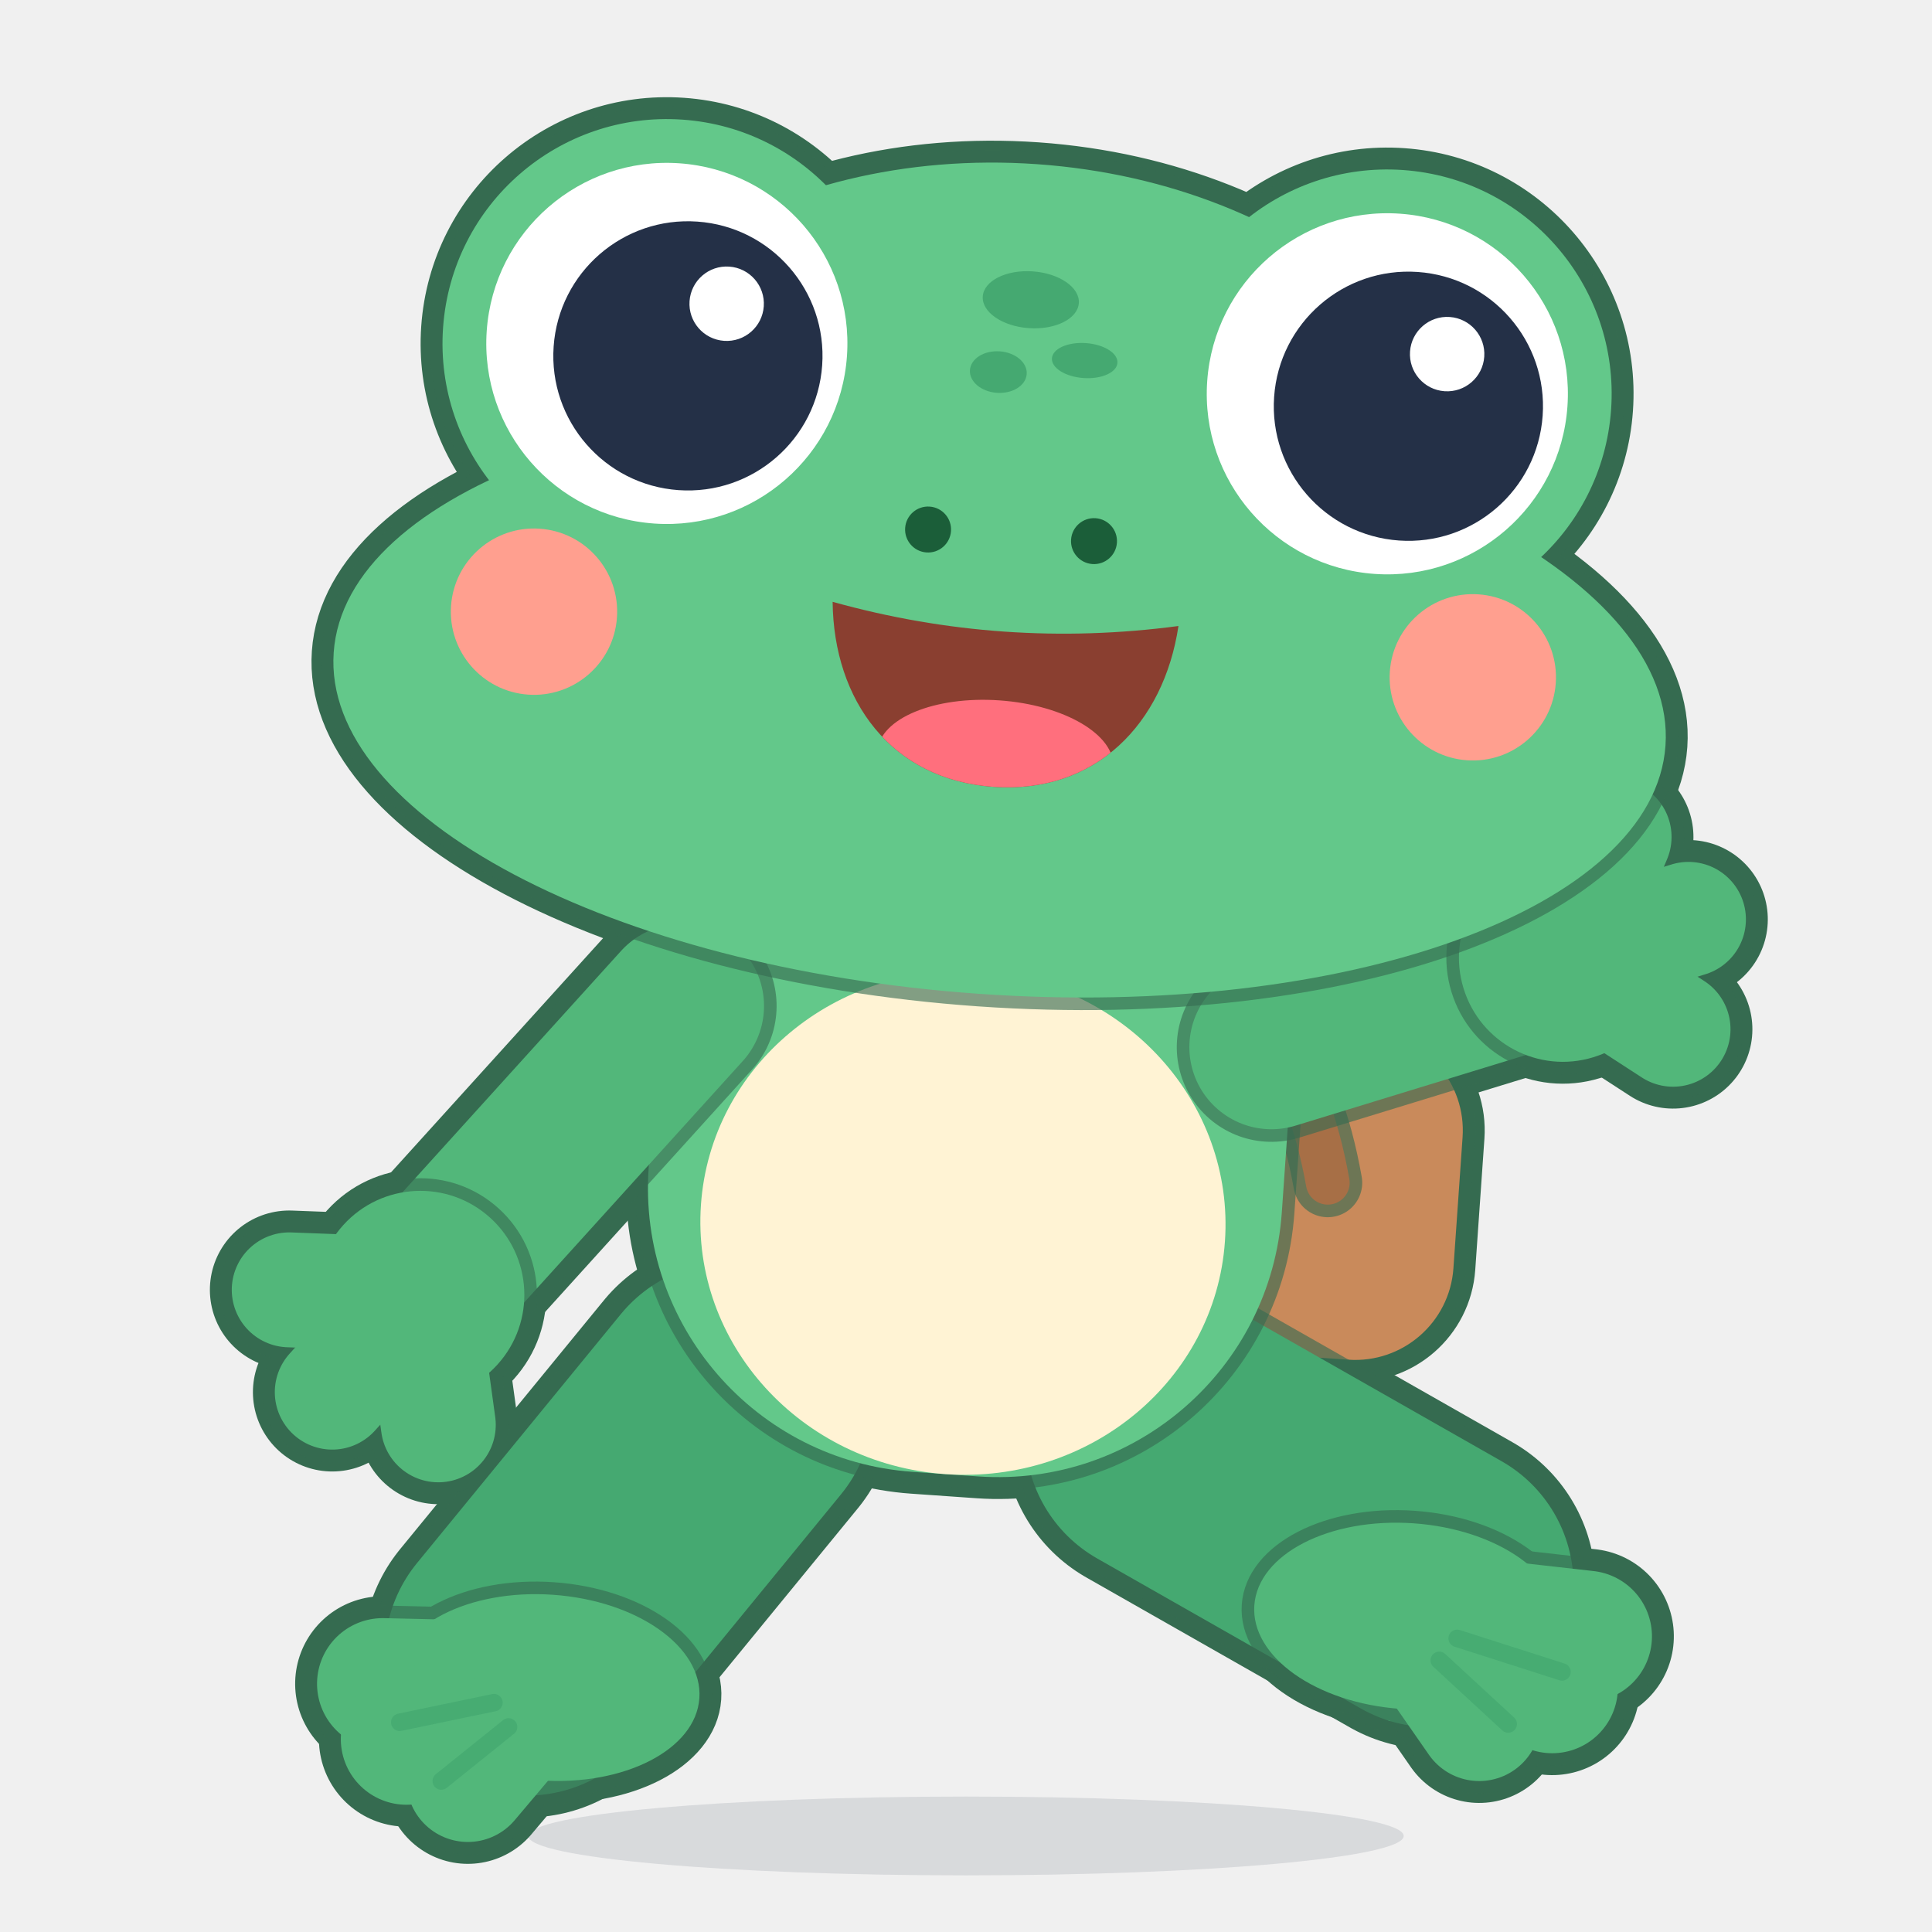
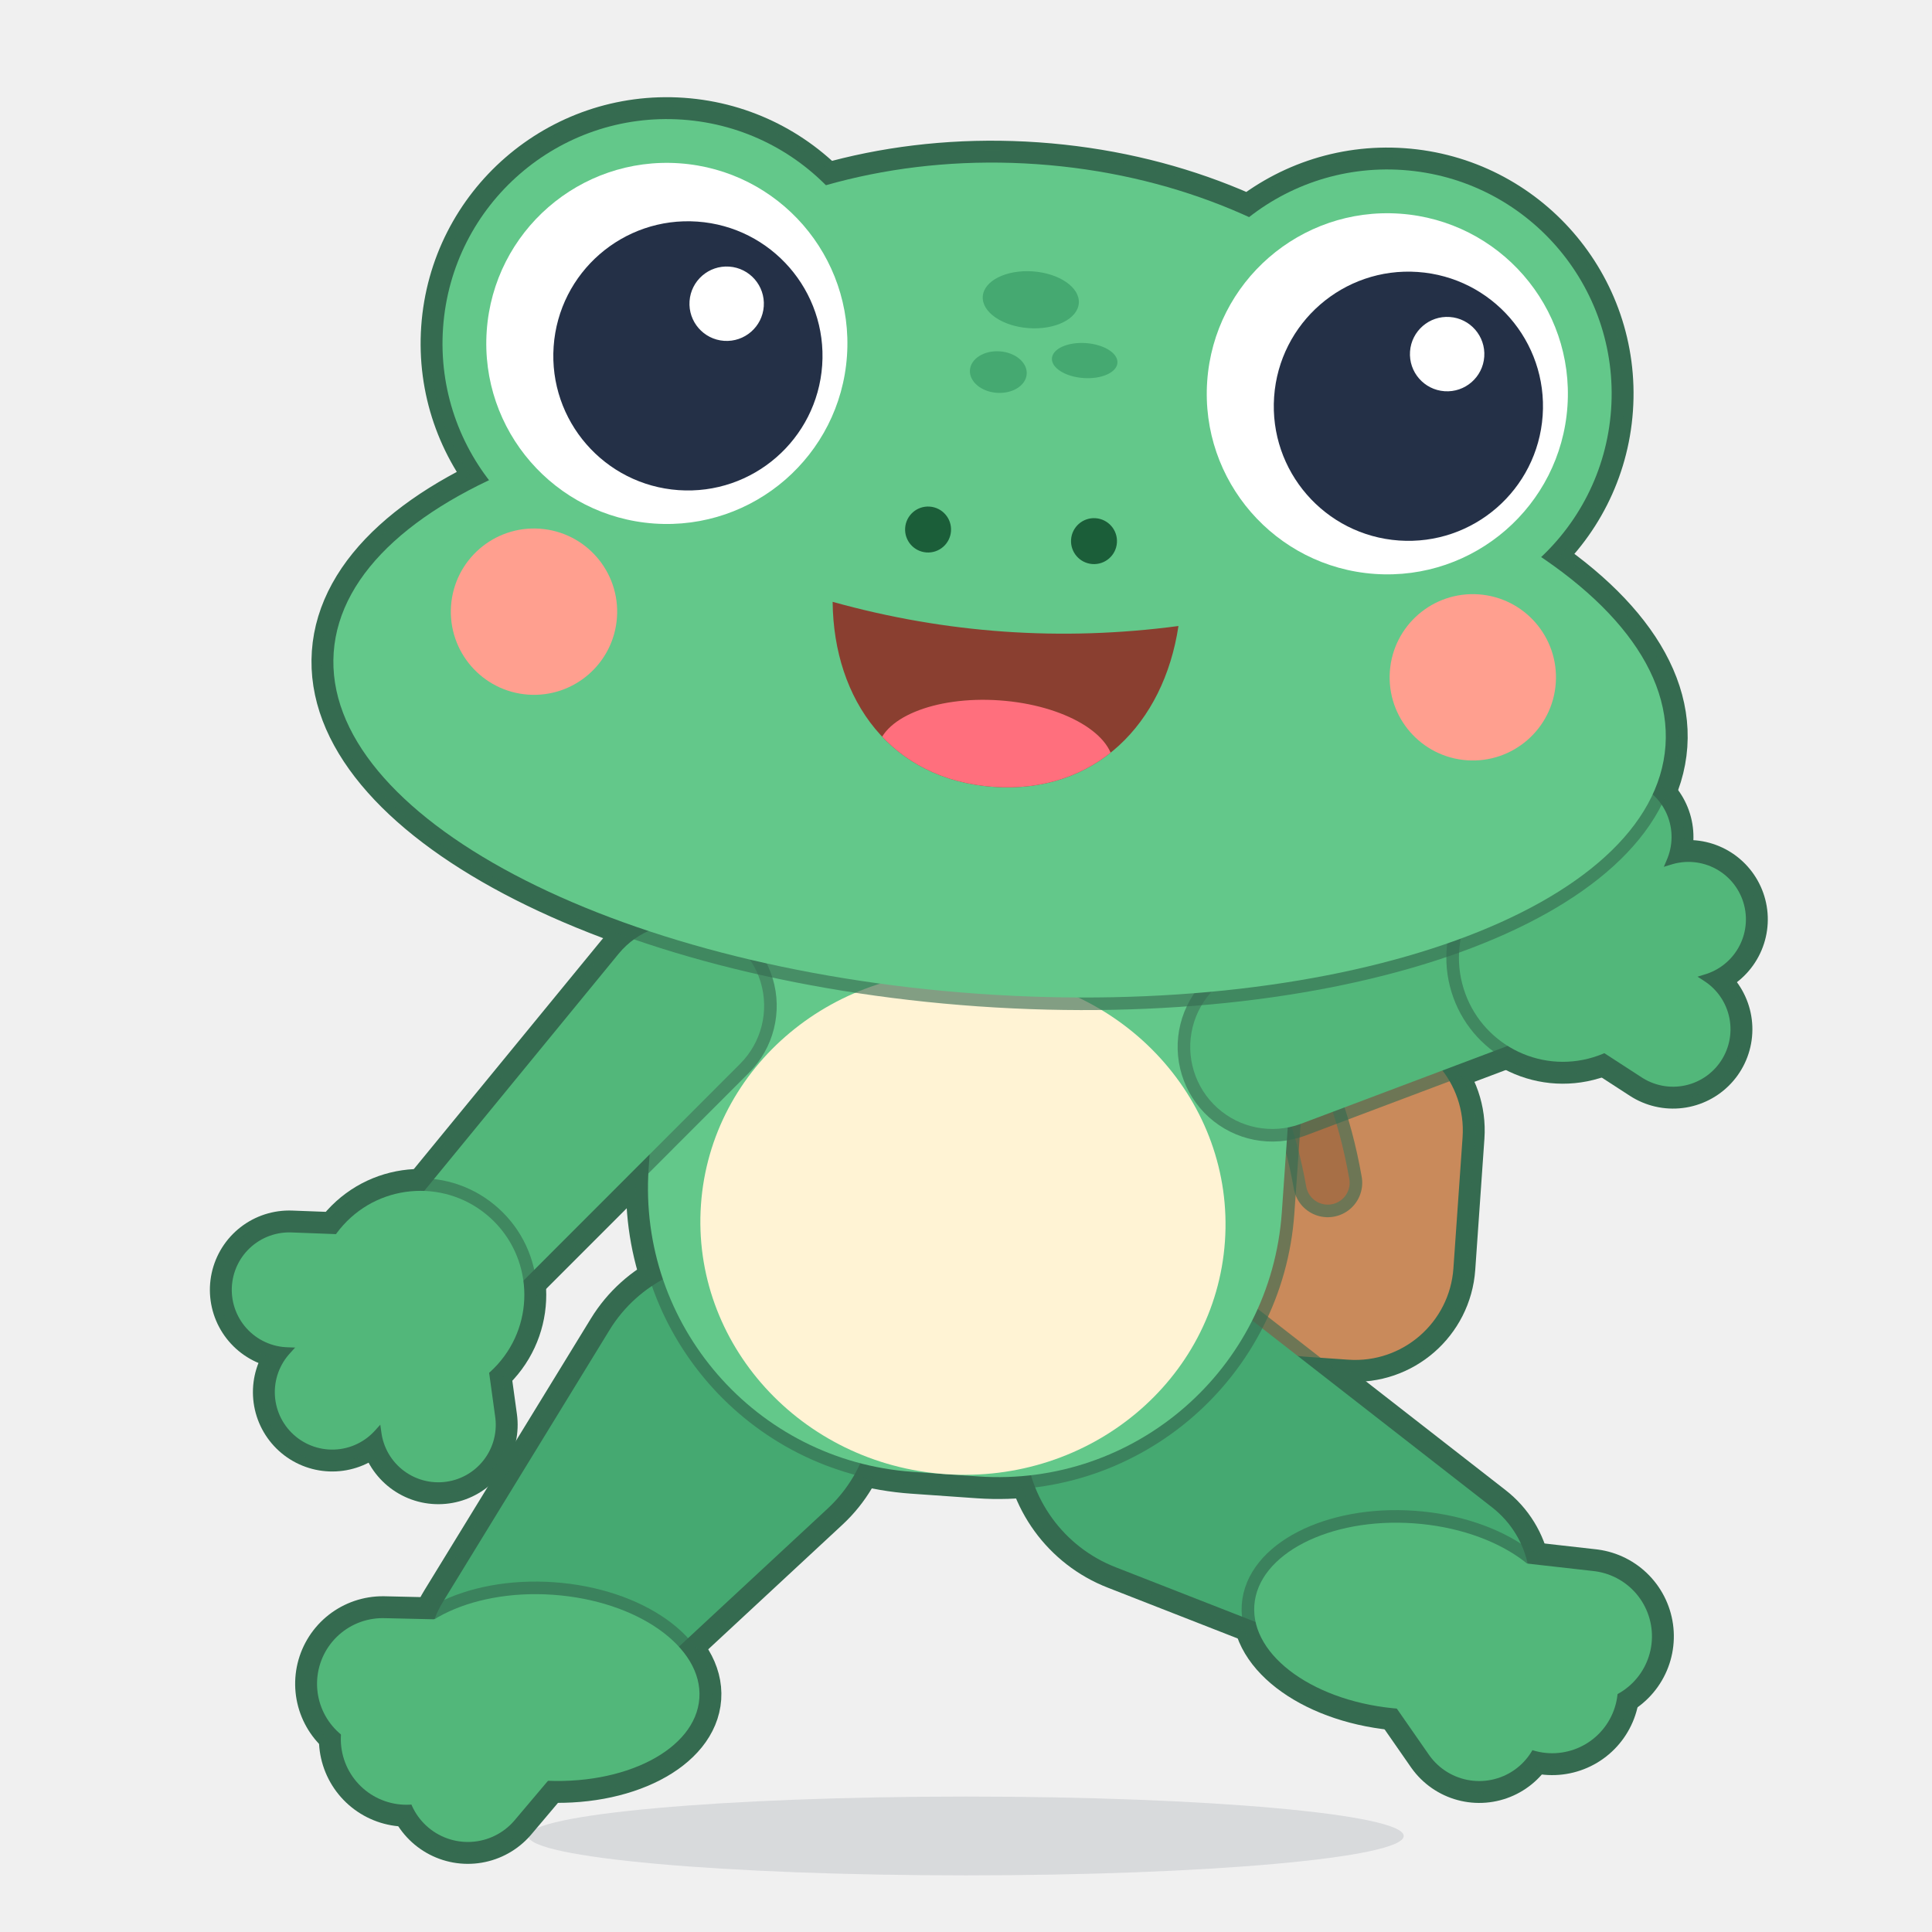
<svg xmlns="http://www.w3.org/2000/svg" viewBox="0 0 512 512" width="512" height="512">
  <g transform="translate(38.5 22.55) scale(2.9)">
    <g id="hop-root">
      <g id="shadow">
        <ellipse cx="75" cy="160.00" rx="40" ry="3.6" fill="#243047" opacity="0.120" />
      </g>
      <g id="hop-figure" transform="translate(0 0) translate(75 100) rotate(4) translate(-75 -100)">
        <g id="hop-silhouette" fill="#356B50" stroke="#356B50" stroke-linejoin="round" stroke-linecap="round">
          <path d="M 107 84 H 111 A 9 9 0 0 1 120 93 V 105 A 9 9 0 0 1 111 114 H 107 A 9 9 0 0 1 98 105 V 93 A 9 9 0 0 1 107 84 Z" stroke-width="4" />
          <g transform="translate(55 122) rotate(125.31)">
-             <path d="M 0 0 L 29.41 0" fill="none" stroke-width="30" />
+             <path d="M 1.77 -12.88 L 30.63 -8.92 A 9 9 0 0 1 30.63 8.92 L 1.77 12.88 A 13 13 0 1 1 1.77 -12.88 Z" stroke-width="4" />
            <g transform="translate(29.41 0) rotate(-125.31) translate(2 3)">
              <path d="M 14 0 C 14 4.69 7.73 8.5 0 8.5 C -7.73 8.5 -14 4.69 -14 0 C -14 -4.69 -7.73 -8.5 0 -8.5 C 7.73 -8.5 14 -4.69 14 0 Z" stroke-width="4" />
              <path d="M 0 0 L -14.96 0.7" fill="none" stroke-width="16" />
              <path d="M 0 0 L -12.44 5.59" fill="none" stroke-width="16" />
              <path d="M 0 0 L -6.58 8.99" fill="none" stroke-width="15.2" />
            </g>
          </g>
          <g transform="translate(95 122) rotate(25.64)">
-             <path d="M 0 0 L 27.73 0" fill="none" stroke-width="30" />
+             <path d="M 1.88 -12.86 L 29.03 -8.91 A 9 9 0 0 1 29.03 8.91 L 1.88 12.86 A 13 13 0 1 1 1.88 -12.86 Z" stroke-width="4" />
            <g transform="translate(27.73 0) rotate(-25.64) translate(-2 3)">
              <path d="M 14 0 C 14 4.69 7.73 8.5 0 8.5 C -7.73 8.5 -14 4.69 -14 0 C -14 -4.69 -7.73 -8.5 0 -8.5 C 7.73 -8.5 14 -4.69 14 0 Z" stroke-width="4" />
              <path d="M 0 0 L 16.46 0.7" fill="none" stroke-width="16" />
              <path d="M 0 0 L 13.68 5.59" fill="none" stroke-width="16" />
              <path d="M 0 0 L 7.23 8.99" fill="none" stroke-width="15.2" />
            </g>
          </g>
          <path d="M 46 58 H 104 V 101 A 26 26 0 0 1 78 127 H 72 A 26 26 0 0 1 46 101 Z" stroke-width="4" />
          <g transform="translate(48 86) rotate(128.16)">
-             <path d="M 0 0 L 35.61 0" fill="none" stroke-width="19" />
+             <path d="M 0.37 -7.49 L 35.89 -5.74 A 5.75 5.75 0 0 1 35.89 5.74 L 0.37 7.49 A 7.5 7.5 0 1 1 0.37 -7.49 Z" stroke-width="4" />
            <g transform="translate(35.61 0)">
              <path d="M 9.5 0 C 9.5 5.25 5.25 9.5 0 9.5 C -5.25 9.5 -9.5 5.25 -9.5 0 C -9.5 -5.25 -5.25 -9.5 0 -9.5 C 5.25 -9.5 9.5 -5.25 9.5 0 Z" stroke-width="4" />
              <path d="M 0 0 L 7.71 -9.19" fill="none" stroke-width="14.5" />
              <path d="M 0 0 L 12 0" fill="none" stroke-width="14.5" />
              <path d="M 0 0 L 7.71 9.19" fill="none" stroke-width="14.5" />
            </g>
          </g>
          <g transform="translate(102 86) rotate(-21.04)">
-             <path d="M 0 0 L 27.86 0" fill="none" stroke-width="19" />
+             <path d="M 0.47 -7.49 L 28.22 -5.74 A 5.75 5.75 0 0 1 28.22 5.74 L 0.47 7.49 A 7.5 7.5 0 1 1 0.47 -7.49 Z" stroke-width="4" />
            <g transform="translate(27.86 0)">
              <path d="M 9.5 0 C 9.5 5.25 5.25 9.5 0 9.5 C -5.25 9.5 -9.5 5.25 -9.5 0 C -9.5 -5.25 -5.25 -9.5 0 -9.5 C 5.25 -9.5 9.5 -5.25 9.5 0 Z" stroke-width="4" />
              <path d="M 0 0 L 7.71 -9.19" fill="none" stroke-width="14.5" />
              <path d="M 0 0 L 12 0" fill="none" stroke-width="14.5" />
              <path d="M 0 0 L 7.71 9.19" fill="none" stroke-width="14.5" />
            </g>
          </g>
          <g transform="rotate(0 75 50)">
            <path d="M 119 40 C 119 58.23 99.3 73 75 73 C 50.7 73 31 58.23 31 40 C 31 21.77 50.7 7 75 7 C 99.3 7 119 21.77 119 40 Z M 136 56 C 136 70.91 108.69 83 75 83 C 41.31 83 14 70.91 14 56 C 14 41.09 41.31 29 75 29 C 108.69 29 136 41.09 136 56 Z M 62.9 25.7 C 62.9 37.02 53.72 46.2 42.4 46.2 C 31.08 46.2 21.9 37.02 21.9 25.7 C 21.9 14.38 31.08 5.2 42.4 5.2 C 53.72 5.2 62.9 14.38 62.9 25.7 Z M 128.9 25.7 C 128.9 37.02 119.72 46.2 108.4 46.2 C 97.08 46.2 87.9 37.02 87.9 25.7 C 87.9 14.38 97.08 5.2 108.4 5.2 C 119.72 5.2 128.9 14.38 128.9 25.7 Z" stroke-width="4" />
          </g>
        </g>
        <g id="optional-bag">
          <g fill="#356B50" stroke="#356B50" stroke-linejoin="round" stroke-linecap="round" opacity="0.62">
            <path d="M 107 84 H 111 A 9 9 0 0 1 120 93 V 105 A 9 9 0 0 1 111 114 H 107 A 9 9 0 0 1 98 105 V 93 A 9 9 0 0 1 107 84 Z" stroke-width="2.3" />
          </g>
          <rect x="98" y="84" width="22" height="30" rx="9" fill="#C98A5B" />
          <g id="bag-strap">
            <g fill="#356B50" stroke="#356B50" stroke-linejoin="round" stroke-linecap="round" opacity="0.62">
              <path d="M 92 78 q 12 4 16 20" fill="none" stroke-width="6.3" />
            </g>
            <path d="M 92 78 q 12 4 16 20" fill="none" stroke="#A76F46" stroke-width="4" stroke-linecap="round" />
          </g>
        </g>
        <g id="left-leg" transform="translate(55 122) rotate(125.31)">
          <g fill="#356B50" stroke="#356B50" stroke-linejoin="round" stroke-linecap="round" opacity="0.62">
-             <path d="M 0 0 L 29.41 0" fill="none" stroke-width="28.3" />
-           </g>
-           <line x1="0" y1="0" x2="29.41" y2="0" stroke="#45A971" stroke-width="26" stroke-linecap="round" />
+             <path d="M 1.77 -12.88 L 30.63 -8.92 A 9 9 0 0 1 30.63 8.92 L 1.77 12.88 A 13 13 0 1 1 1.77 -12.88 Z" stroke-width="2.3" />
+           </g>
+           <path d="M 1.77 -12.88 L 30.63 -8.92 A 9 9 0 0 1 30.63 8.92 L 1.77 12.88 A 13 13 0 1 1 1.77 -12.88 Z" fill="#45A971" />
          <g id="left-foot" transform="translate(29.41 0) rotate(-125.31) translate(2 3)">
            <g fill="#356B50" stroke="#356B50" stroke-linejoin="round" stroke-linecap="round" opacity="0.62">
              <path d="M 14 0 C 14 4.69 7.73 8.5 0 8.5 C -7.73 8.5 -14 4.69 -14 0 C -14 -4.69 -7.73 -8.5 0 -8.5 C 7.73 -8.5 14 -4.69 14 0 Z" stroke-width="2.3" />
              <path d="M 0 0 L -14.96 0.7" fill="none" stroke-width="14.3" />
              <path d="M 0 0 L -12.44 5.59" fill="none" stroke-width="14.3" />
              <path d="M 0 0 L -6.58 8.99" fill="none" stroke-width="13.5" />
            </g>
            <ellipse cx="0" cy="0" rx="14" ry="8.5" fill="#52B77A" />
            <line x1="0" y1="0" x2="-14.96" y2="0.7" stroke="#52B77A" stroke-width="12" stroke-linecap="round" />
            <line x1="0" y1="0" x2="-12.44" y2="5.59" stroke="#52B77A" stroke-width="12" stroke-linecap="round" />
            <line x1="0" y1="0" x2="-6.58" y2="8.99" stroke="#52B77A" stroke-width="11.2" stroke-linecap="round" />
-             <line x1="-4.7" y1="1.71" x2="-13.16" y2="4.1" stroke="#45A971" stroke-width="1.6" stroke-linecap="round" opacity="0.8" />
-             <line x1="-3.21" y1="3.83" x2="-9" y2="9.19" stroke="#45A971" stroke-width="1.6" stroke-linecap="round" opacity="0.8" />
          </g>
        </g>
        <g id="right-leg" transform="translate(95 122) rotate(25.64)">
          <g fill="#356B50" stroke="#356B50" stroke-linejoin="round" stroke-linecap="round" opacity="0.62">
-             <path d="M 0 0 L 27.73 0" fill="none" stroke-width="28.3" />
-           </g>
-           <line x1="0" y1="0" x2="27.73" y2="0" stroke="#45A971" stroke-width="26" stroke-linecap="round" />
+             <path d="M 1.88 -12.86 L 29.03 -8.91 A 9 9 0 0 1 29.03 8.91 L 1.88 12.86 A 13 13 0 1 1 1.88 -12.86 Z" stroke-width="2.3" />
+           </g>
+           <path d="M 1.88 -12.86 L 29.03 -8.91 A 9 9 0 0 1 29.03 8.91 L 1.88 12.86 A 13 13 0 1 1 1.88 -12.86 Z" fill="#45A971" />
          <g id="right-foot" transform="translate(27.73 0) rotate(-25.64) translate(-2 3)">
            <g fill="#356B50" stroke="#356B50" stroke-linejoin="round" stroke-linecap="round" opacity="0.62">
              <path d="M 14 0 C 14 4.69 7.73 8.5 0 8.5 C -7.73 8.5 -14 4.69 -14 0 C -14 -4.69 -7.73 -8.5 0 -8.5 C 7.73 -8.5 14 -4.69 14 0 Z" stroke-width="2.3" />
              <path d="M 0 0 L 16.46 0.7" fill="none" stroke-width="14.3" />
              <path d="M 0 0 L 13.68 5.59" fill="none" stroke-width="14.3" />
              <path d="M 0 0 L 7.23 8.99" fill="none" stroke-width="13.5" />
            </g>
            <ellipse cx="0" cy="0" rx="14" ry="8.5" fill="#52B77A" />
            <line x1="0" y1="0" x2="16.46" y2="0.7" stroke="#52B77A" stroke-width="12" stroke-linecap="round" />
            <line x1="0" y1="0" x2="13.68" y2="5.59" stroke="#52B77A" stroke-width="12" stroke-linecap="round" />
            <line x1="0" y1="0" x2="7.23" y2="8.99" stroke="#52B77A" stroke-width="11.2" stroke-linecap="round" />
-             <line x1="4.7" y1="1.71" x2="14.47" y2="4.1" stroke="#45A971" stroke-width="1.6" stroke-linecap="round" opacity="0.8" />
-             <line x1="3.21" y1="3.83" x2="9.9" y2="9.19" stroke="#45A971" stroke-width="1.6" stroke-linecap="round" opacity="0.8" />
          </g>
        </g>
        <g id="body">
          <g fill="#356B50" stroke="#356B50" stroke-linejoin="round" stroke-linecap="round" opacity="0.62">
            <path d="M 46 58 H 104 V 101 A 26 26 0 0 1 78 127 H 72 A 26 26 0 0 1 46 101 Z" stroke-width="2.3" />
          </g>
          <path d="M 46 58 H 104 V 101 A 26 26 0 0 1 78 127 H 72 A 26 26 0 0 1 46 101 Z" fill="#63C88A" />
        </g>
        <g id="belly">
          <ellipse cx="75" cy="104" rx="24" ry="23" fill="#FFF3D4" />
        </g>
        <g id="left-arm" transform="translate(48 86) rotate(128.16)">
          <g fill="#356B50" stroke="#356B50" stroke-linejoin="round" stroke-linecap="round" opacity="0.62">
-             <path d="M 0 0 L 35.61 0" fill="none" stroke-width="17.3" />
-           </g>
-           <line x1="0" y1="0" x2="35.61" y2="0" stroke="#52B77A" stroke-width="15" stroke-linecap="round" />
+             <path d="M 0.37 -7.49 L 35.89 -5.74 A 5.75 5.75 0 0 1 35.89 5.74 L 0.37 7.49 A 7.5 7.5 0 1 1 0.37 -7.49 Z" stroke-width="2.3" />
+           </g>
+           <path d="M 0.37 -7.49 L 35.89 -5.74 A 5.75 5.75 0 0 1 35.89 5.74 L 0.37 7.49 A 7.5 7.5 0 1 1 0.37 -7.49 Z" fill="#52B77A" />
          <g id="left-hand" transform="translate(35.61 0)">
            <g fill="#356B50" stroke="#356B50" stroke-linejoin="round" stroke-linecap="round" opacity="0.62">
              <path d="M 9.5 0 C 9.5 5.25 5.25 9.5 0 9.5 C -5.25 9.5 -9.5 5.25 -9.5 0 C -9.5 -5.25 -5.25 -9.5 0 -9.5 C 5.25 -9.5 9.5 -5.25 9.5 0 Z" stroke-width="2.3" />
              <path d="M 0 0 L 7.71 -9.19" fill="none" stroke-width="12.8" />
              <path d="M 0 0 L 12 0" fill="none" stroke-width="12.8" />
              <path d="M 0 0 L 7.71 9.19" fill="none" stroke-width="12.8" />
            </g>
            <circle cx="0" cy="0" r="9.5" fill="#52B77A" />
            <line x1="0" y1="0" x2="7.71" y2="-9.19" stroke="#52B77A" stroke-width="10.5" stroke-linecap="round" />
            <line x1="0" y1="0" x2="12" y2="0" stroke="#52B77A" stroke-width="10.5" stroke-linecap="round" />
            <line x1="0" y1="0" x2="7.71" y2="9.19" stroke="#52B77A" stroke-width="10.5" stroke-linecap="round" />
          </g>
        </g>
        <g id="right-arm" transform="translate(102 86) rotate(-21.04)">
          <g fill="#356B50" stroke="#356B50" stroke-linejoin="round" stroke-linecap="round" opacity="0.62">
-             <path d="M 0 0 L 27.86 0" fill="none" stroke-width="17.3" />
-           </g>
-           <line x1="0" y1="0" x2="27.86" y2="0" stroke="#52B77A" stroke-width="15" stroke-linecap="round" />
+             <path d="M 0.47 -7.49 L 28.22 -5.74 A 5.75 5.75 0 0 1 28.22 5.74 L 0.47 7.49 A 7.5 7.5 0 1 1 0.47 -7.49 Z" stroke-width="2.3" />
+           </g>
+           <path d="M 0.47 -7.49 L 28.22 -5.74 A 5.75 5.75 0 0 1 28.22 5.74 L 0.47 7.49 A 7.5 7.5 0 1 1 0.47 -7.49 Z" fill="#52B77A" />
          <g id="right-hand" transform="translate(27.86 0)">
            <g fill="#356B50" stroke="#356B50" stroke-linejoin="round" stroke-linecap="round" opacity="0.62">
              <path d="M 9.5 0 C 9.5 5.25 5.25 9.5 0 9.5 C -5.25 9.5 -9.5 5.25 -9.5 0 C -9.5 -5.25 -5.25 -9.5 0 -9.5 C 5.25 -9.5 9.5 -5.25 9.5 0 Z" stroke-width="2.3" />
              <path d="M 0 0 L 7.71 -9.19" fill="none" stroke-width="12.8" />
              <path d="M 0 0 L 12 0" fill="none" stroke-width="12.8" />
              <path d="M 0 0 L 7.71 9.19" fill="none" stroke-width="12.8" />
            </g>
            <circle cx="0" cy="0" r="9.5" fill="#52B77A" />
            <line x1="0" y1="0" x2="7.71" y2="-9.19" stroke="#52B77A" stroke-width="10.5" stroke-linecap="round" />
            <line x1="0" y1="0" x2="12" y2="0" stroke="#52B77A" stroke-width="10.5" stroke-linecap="round" />
            <line x1="0" y1="0" x2="7.71" y2="9.19" stroke="#52B77A" stroke-width="10.5" stroke-linecap="round" />
          </g>
        </g>
        <g id="head" transform="rotate(0 75 50)">
          <g fill="#356B50" stroke="#356B50" stroke-linejoin="round" stroke-linecap="round" opacity="0.62">
            <path d="M 119 40 C 119 58.23 99.3 73 75 73 C 50.7 73 31 58.23 31 40 C 31 21.77 50.7 7 75 7 C 99.3 7 119 21.77 119 40 Z M 136 56 C 136 70.91 108.69 83 75 83 C 41.31 83 14 70.91 14 56 C 14 41.09 41.31 29 75 29 C 108.69 29 136 41.09 136 56 Z M 62.9 25.7 C 62.9 37.02 53.72 46.2 42.4 46.2 C 31.08 46.2 21.9 37.02 21.9 25.7 C 21.9 14.38 31.08 5.2 42.4 5.2 C 53.72 5.2 62.9 14.38 62.9 25.7 Z M 128.9 25.7 C 128.9 37.02 119.72 46.2 108.4 46.2 C 97.08 46.2 87.9 37.02 87.9 25.7 C 87.9 14.38 97.08 5.2 108.4 5.2 C 119.72 5.2 128.9 14.38 128.9 25.7 Z" stroke-width="2.3" />
          </g>
          <ellipse cx="75" cy="40" rx="44" ry="33" fill="#63C88A" />
          <ellipse cx="75" cy="56" rx="61" ry="27" fill="#63C88A" />
          <circle cx="42.4" cy="25.7" r="20.5" fill="#63C88A" />
          <circle cx="108.4" cy="25.7" r="20.5" fill="#63C88A" />
          <g id="accent-details">
            <ellipse cx="75.3" cy="19.4" rx="4.4" ry="2.6" fill="#45A971" />
            <ellipse cx="72.8" cy="26.2" rx="2.6" ry="1.9" fill="#45A971" />
            <ellipse cx="80.6" cy="24.6" rx="3.0" ry="1.6" fill="#45A971" />
          </g>
          <g id="eyes-group">
            <g id="left-eye">
              <g>
                <clipPath id="eyeClip42">
                  <circle cx="42.4" cy="25.7" r="16.5" />
                </clipPath>
                <circle cx="42.4" cy="25.7" r="16.5" fill="#FFFFFF" />
                <g clip-path="url(#eyeClip42)">
                  <circle id="left-pupil" cx="44.4" cy="26.7" r="12.3" fill="#243047" />
                  <circle cx="47.6" cy="21.7" r="3.4" fill="#FFFFFF" />
                </g>
              </g>
            </g>
            <g id="right-eye">
              <g>
                <clipPath id="eyeClip108">
                  <circle cx="108.4" cy="25.7" r="16.5" />
                </clipPath>
                <circle cx="108.4" cy="25.7" r="16.5" fill="#FFFFFF" />
                <g clip-path="url(#eyeClip108)">
                  <circle id="right-pupil" cx="110.4" cy="26.7" r="12.3" fill="#243047" />
                  <circle cx="113.6" cy="21.7" r="3.4" fill="#FFFFFF" />
                </g>
              </g>
            </g>
          </g>
          <g id="cheeks">
            <circle cx="32" cy="51" r="7.6" fill="#FF9F8F" />
            <circle cx="118" cy="51" r="7.6" fill="#FF9F8F" />
          </g>
          <circle cx="67.4" cy="41" r="2.1" fill="#1B5E39" />
          <circle cx="82.6" cy="41" r="2.1" fill="#1B5E39" />
          <g id="mouth">
            <g transform="translate(75 50) scale(0.72) translate(-75 -50)">
              <clipPath id="mouthCliptalk">
                <path d="M 53 47.5 Q 75 52 97 47.5 C 96 60 88 69.5 75 69.5 C 62 69.5 54 60 53 47.5 Z" />
              </clipPath>
              <path d="M 53 47.5 Q 75 52 97 47.5 C 96 60 88 69.5 75 69.5 C 62 69.5 54 60 53 47.5 Z" fill="#8A3F30" />
              <ellipse cx="75" cy="66" rx="15" ry="7.5" fill="#FF6F7D" clip-path="url(#mouthCliptalk)" />
            </g>
          </g>
        </g>
      </g>
    </g>
  </g>
</svg>
